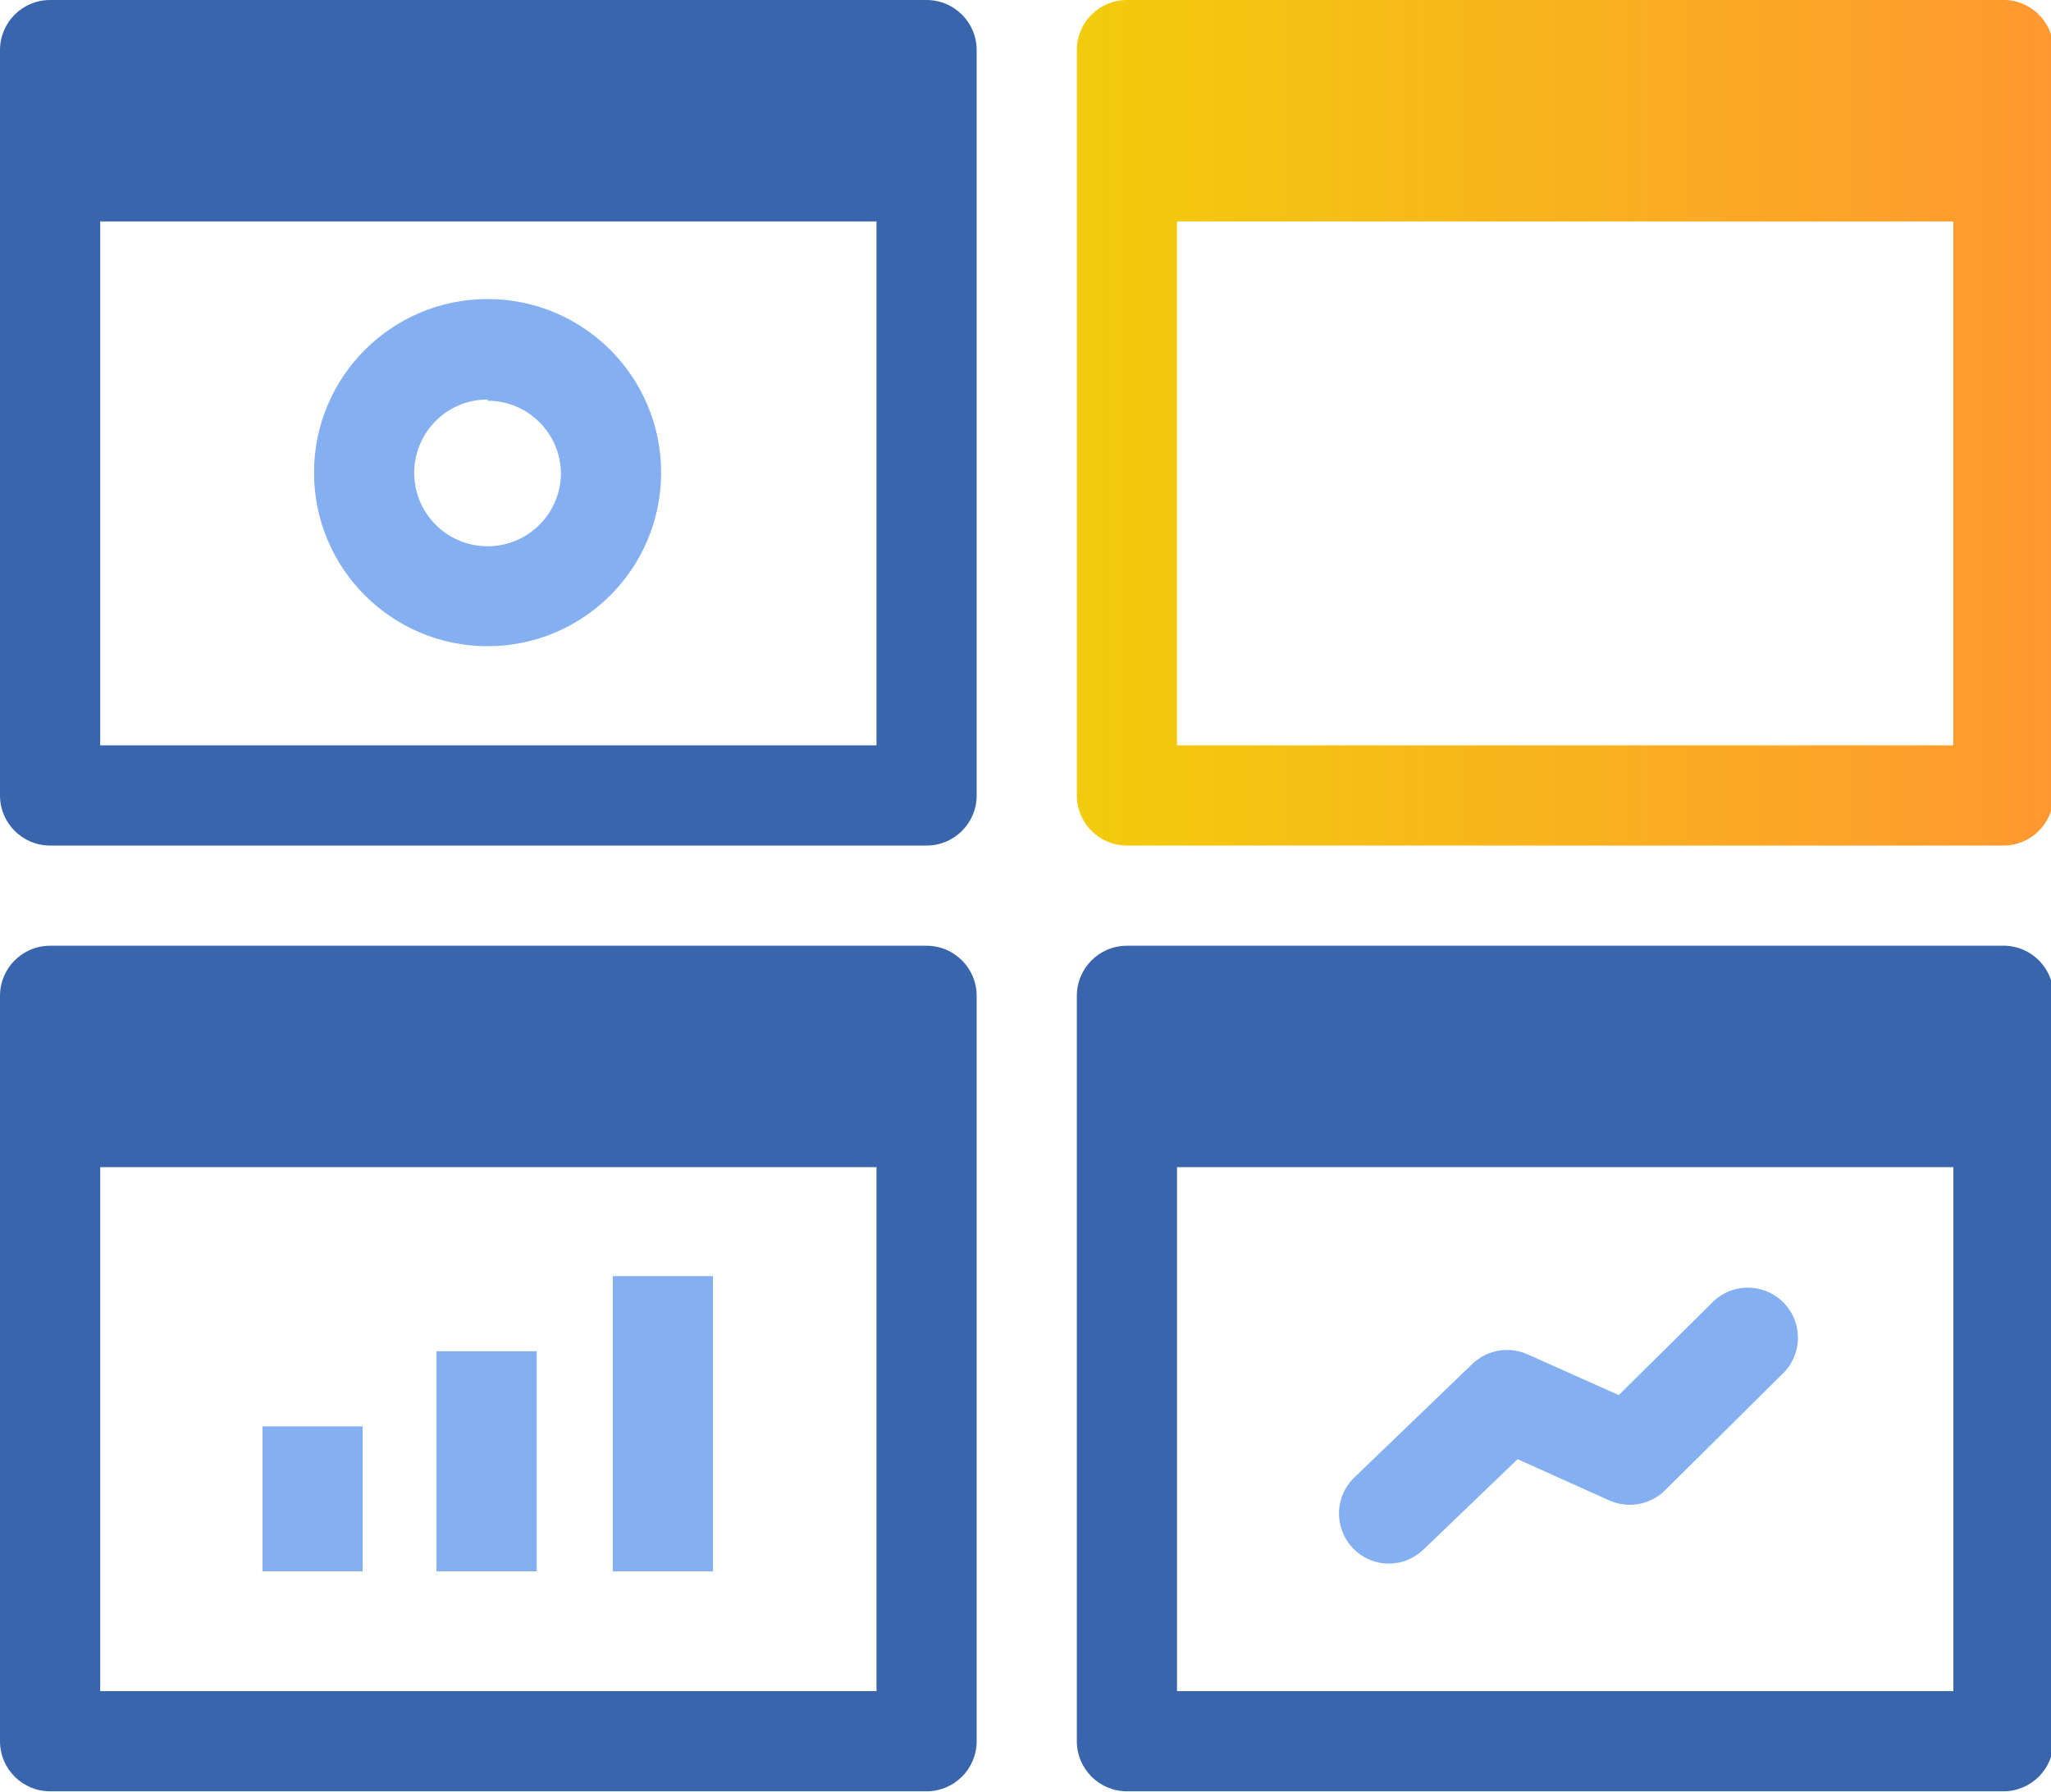
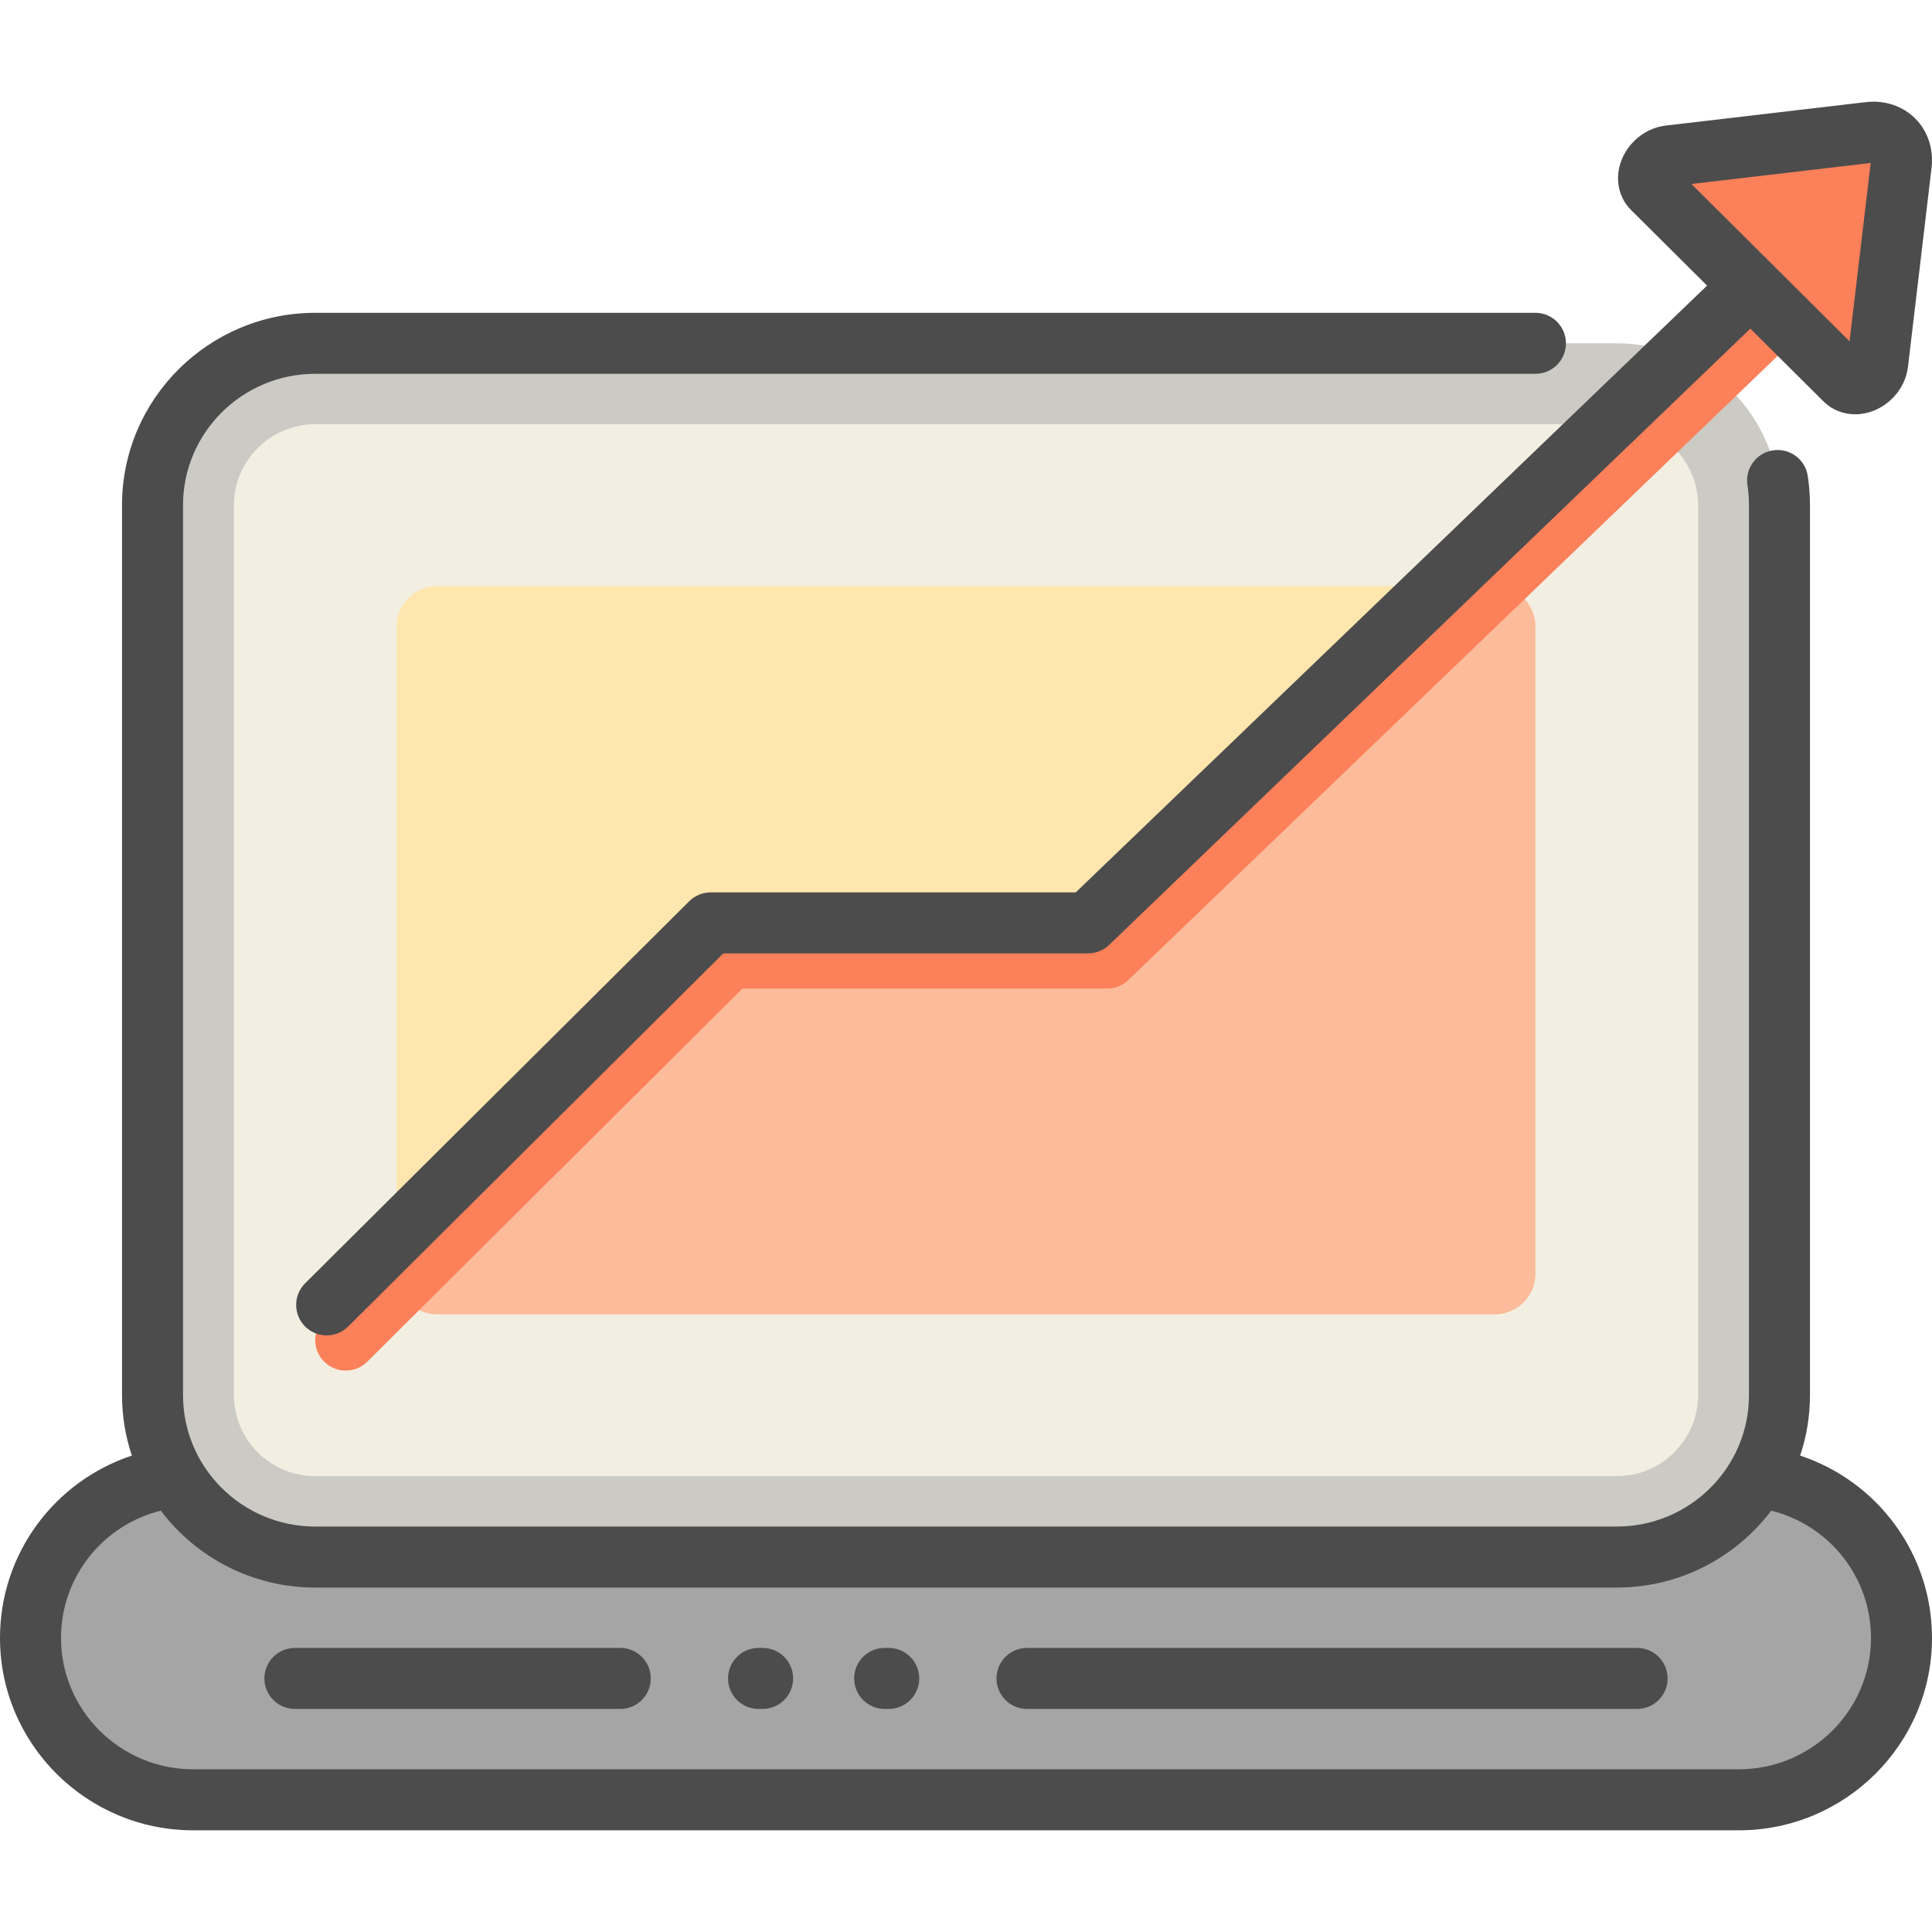
- <svg xmlns="http://www.w3.org/2000/svg" viewBox="0 0 81.9 71.52">
-   <defs>
-     <style>.cls-1{fill:#84aff1;}.cls-2{fill:#3865ab;}.cls-3{fill:url(#linear-gradient);}</style>
-     <linearGradient id="linear-gradient" x1="42.95" y1="16.88" x2="81.9" y2="16.88" gradientUnits="userSpaceOnUse">
-       <stop offset="0" stop-color="#f2cc0c" />
-       <stop offset="1" stop-color="#ff9830" />
-     </linearGradient>
-   </defs>
-   <g id="Layer_2" data-name="Layer 2">
-     <g id="Layer_1-2" data-name="Layer 1">
-       <path class="cls-1" d="M55.46,62.43A2,2,0,0,1,54.07,59l4.72-4.54a2,2,0,0,1,2.2-.39l3.65,1.63,3.68-3.64a2,2,0,1,1,2.81,2.84l-4.64,4.6a2,2,0,0,1-2.22.41L60.6,58.26l-3.76,3.61A2,2,0,0,1,55.46,62.43Z" />
-       <path class="cls-2" d="M37,0H2A2,2,0,0,0,0,2V31.76a2,2,0,0,0,2,2H37a2,2,0,0,0,2-2V2A2,2,0,0,0,37,0ZM4,29.76V8.84H35V29.76Z" />
-       <path class="cls-3" d="M79.9,0H45a2,2,0,0,0-2,2V31.76a2,2,0,0,0,2,2h35a2,2,0,0,0,2-2V2A2,2,0,0,0,79.9,0ZM47,29.76V8.84h31V29.76Z" />
-       <path class="cls-2" d="M37,37.76H2a2,2,0,0,0-2,2V69.52a2,2,0,0,0,2,2H37a2,2,0,0,0,2-2V39.76A2,2,0,0,0,37,37.76ZM4,67.52V46.6H35V67.52Z" />
-       <path class="cls-2" d="M79.9,37.76H45a2,2,0,0,0-2,2V69.52a2,2,0,0,0,2,2h35a2,2,0,0,0,2-2V39.76A2,2,0,0,0,79.9,37.76ZM47,67.52V46.6h31V67.52Z" />
-       <rect class="cls-1" x="10.48" y="56.95" width="4" height="5.79" />
-       <rect class="cls-1" x="17.43" y="53.95" width="4" height="8.79" />
-       <rect class="cls-1" x="24.47" y="50.95" width="4" height="11.79" />
-       <path class="cls-1" d="M19.47,25.8a6.93,6.93,0,1,1,6.93-6.92A6.93,6.93,0,0,1,19.47,25.8Zm0-9.85a2.93,2.93,0,1,0,2.93,2.93A2.93,2.93,0,0,0,19.47,16Z" />
-     </g>
-   </g>
+ <svg xmlns="http://www.w3.org/2000/svg" version="1.1" id="Layer_1" x="0px" y="0px" viewBox="0 0 512 512" style="enable-background:new 0 0 512 512;" xml:space="preserve">
+   <path style="fill:#A5A5A5;" d="M503.916,434.08L503.916,434.08c0,23.686-19.202,42.887-42.887,42.887H50.971  c-23.686,0-42.887-19.202-42.887-42.887l0,0c0-23.686,19.202-42.887,42.887-42.887h410.057  C484.714,391.193,503.916,410.395,503.916,434.08z" />
+   <path style="fill:#CCCAC4;" d="M471.579,134.1v235.421c0,23.812-19.304,43.116-43.116,43.116H83.537  c-23.812,0-43.116-19.304-43.116-43.116V134.1c0-23.812,19.304-43.116,43.116-43.116h344.926  C452.275,90.984,471.579,110.288,471.579,134.1z" />
+   <path style="fill:#F2EFE2;" d="M428.463,391.193H83.537c-11.906,0-21.558-9.651-21.558-21.558V133.986  c0-11.906,9.651-21.558,21.558-21.558h344.926c11.906,0,21.558,9.651,21.558,21.558v235.65  C450.021,381.542,440.37,391.193,428.463,391.193z" />
+   <path style="fill:#FFE6AE;" d="M406.905,166.094v171.434c0,5.953-4.826,10.779-10.779,10.779H115.874  c-5.953,0-10.779-4.826-10.779-10.779V166.094c0-5.953,4.826-10.779,10.779-10.779h280.253  C402.08,155.315,406.905,160.141,406.905,166.094z" />
+   <path style="fill:#FCBB9A;" d="M406.905,166.037v171.548c0,5.922-4.826,10.722-10.779,10.722H115.874  c-5.575,0-10.159-4.209-10.721-9.607l86.538-86.079h96.646c2.097,0,4.11-0.81,5.617-2.258l98.889-95.048h3.282  C402.08,155.315,406.905,160.115,406.905,166.037z" />
+   <path style="fill:#FC8059;" d="M503.848,43.559l-6.25,52.753c-0.314,2.648-2.727,5.049-5.389,5.36  c-1.278,0.15-2.446-0.211-3.242-1.006l-12.027-11.964L299.006,259.725c-1.507,1.449-3.521,2.258-5.617,2.258h-96.646l-99.406,98.877  c-1.578,1.57-3.648,2.355-5.716,2.355c-2.068,0-4.138-0.786-5.716-2.355c-3.157-3.14-3.157-8.232,0-11.372l101.773-101.234  c1.516-1.508,3.572-2.355,5.716-2.355h96.726l175.384-168.57l-27.576-27.429c-0.798-0.793-1.161-1.954-1.01-3.226  c0.314-2.648,2.727-5.049,5.389-5.36l53.035-6.217C500.667,34.475,504.475,38.262,503.848,43.559z" />
+   <path style="fill:#4C4C4C;" d="M477.065,385.749c1.677-5.035,2.598-10.41,2.598-15.998V133.87c0-2.599-0.199-5.209-0.591-7.76  c-0.679-4.414-4.799-7.448-9.218-6.763c-4.414,0.678-7.441,4.805-6.763,9.218c0.267,1.741,0.403,3.526,0.403,5.305v235.878  c0,19.191-15.715,34.803-35.032,34.803H83.537c-19.317,0-35.032-15.612-35.032-34.803V133.87c0-19.19,15.715-34.802,35.032-34.802  h323.368c4.466,0,8.084-3.618,8.084-8.084s-3.618-8.084-8.084-8.084H83.537c-28.231,0-51.2,22.865-51.2,50.97v235.879  c0,5.588,0.921,10.963,2.598,15.998C14.433,392.547,0,411.751,0,434.08c0,28.106,22.969,50.971,51.2,50.971h409.6  c28.231,0,51.2-22.865,51.2-50.971C512,411.751,497.567,392.547,477.065,385.749z M460.8,468.883H51.2  c-19.317,0-35.032-15.612-35.032-34.803c0-16.155,11.081-29.919,26.442-33.741c9.351,12.368,24.215,20.382,40.927,20.382h344.926  c16.712,0,31.576-8.014,40.927-20.382c15.361,3.822,26.442,17.586,26.442,33.741C495.832,453.271,480.117,468.883,460.8,468.883z   M432.227,55.633l20.162,20.054L285.082,236.495h-96.74c-2.136,0-4.187,0.846-5.701,2.353L80.868,340.081  c-3.166,3.149-3.179,8.267-0.03,11.432c1.58,1.589,3.656,2.383,5.731,2.383c2.062,0,4.124-0.785,5.701-2.353l99.408-98.881h96.659  c2.089,0,4.096-0.808,5.602-2.256L463.855,87.093l19.41,19.306c2.205,2.194,5.199,3.391,8.385,3.391  c0.497,0,0.998-0.028,1.501-0.087c6.361-0.747,11.724-6.094,12.476-12.439l6.251-52.753c0.591-4.988-0.982-9.762-4.314-13.099  c-3.345-3.347-8.134-4.936-13.162-4.342l-53.037,6.217c-6.357,0.747-11.72,6.093-12.474,12.44c-0.443,3.742,0.773,7.351,3.334,9.904  C432.224,55.63,432.226,55.631,432.227,55.633z M495.752,43.189l-5.599,47.256l-41.91-41.686L495.752,43.189z M172.463,444.802  c0,4.466-3.618,8.084-8.084,8.084H78.147c-4.466,0-8.084-3.618-8.084-8.084s3.618-8.084,8.084-8.084h86.232  C168.845,436.718,172.463,440.337,172.463,444.802z M441.937,444.802c0,4.466-3.618,8.084-8.084,8.084H272.168  c-4.466,0-8.084-3.618-8.084-8.084s3.618-8.084,8.084-8.084h161.684C438.318,436.718,441.937,440.337,441.937,444.802z   M243.604,444.802c0,4.466-3.618,8.084-8.084,8.084h-1.078c-4.466,0-8.084-3.618-8.084-8.084s3.618-8.084,8.084-8.084h1.078  C239.986,436.718,243.604,440.337,243.604,444.802z M210.189,444.802c0,4.466-3.618,8.084-8.084,8.084h-1.078  c-4.466,0-8.084-3.618-8.084-8.084s3.618-8.084,8.084-8.084h1.078C206.571,436.718,210.189,440.337,210.189,444.802z" />
+   <g>
+ </g>
+   <g>
+ </g>
+   <g>
+ </g>
+   <g>
+ </g>
+   <g>
+ </g>
+   <g>
+ </g>
+   <g>
+ </g>
+   <g>
+ </g>
+   <g>
+ </g>
+   <g>
+ </g>
+   <g>
+ </g>
+   <g>
+ </g>
+   <g>
+ </g>
+   <g>
+ </g>
+   <g>
+ </g>
</svg>
